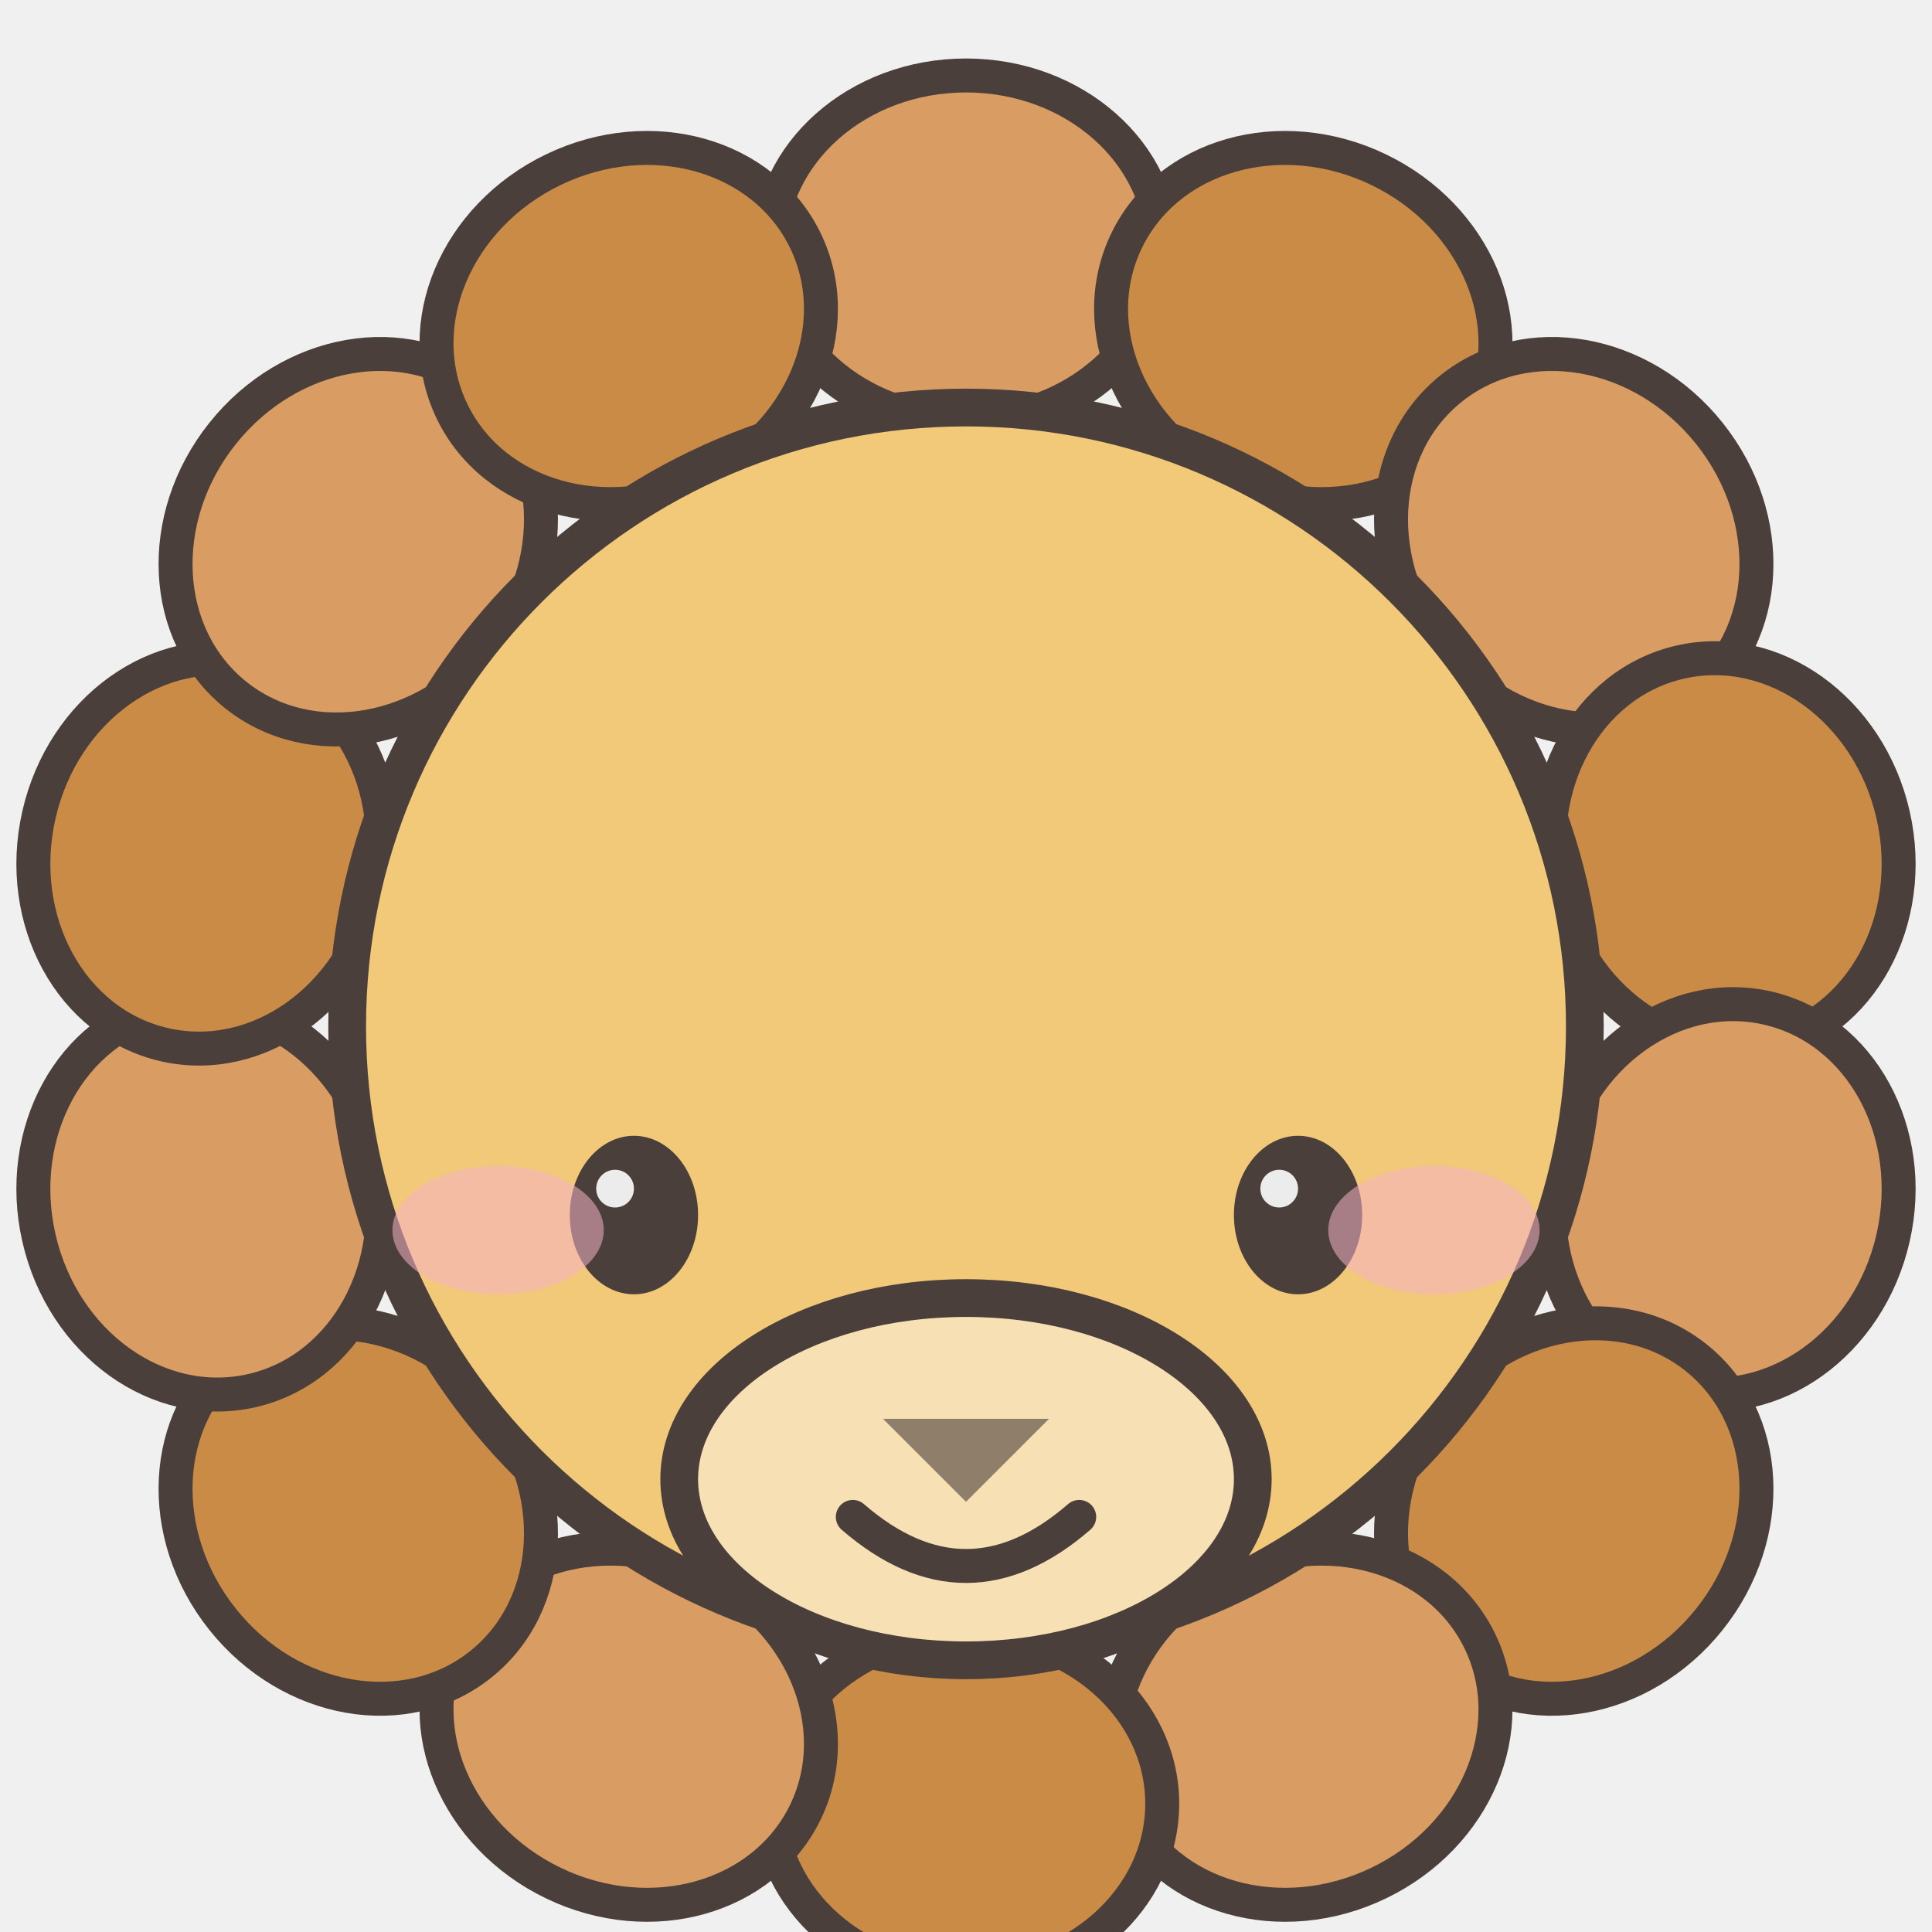
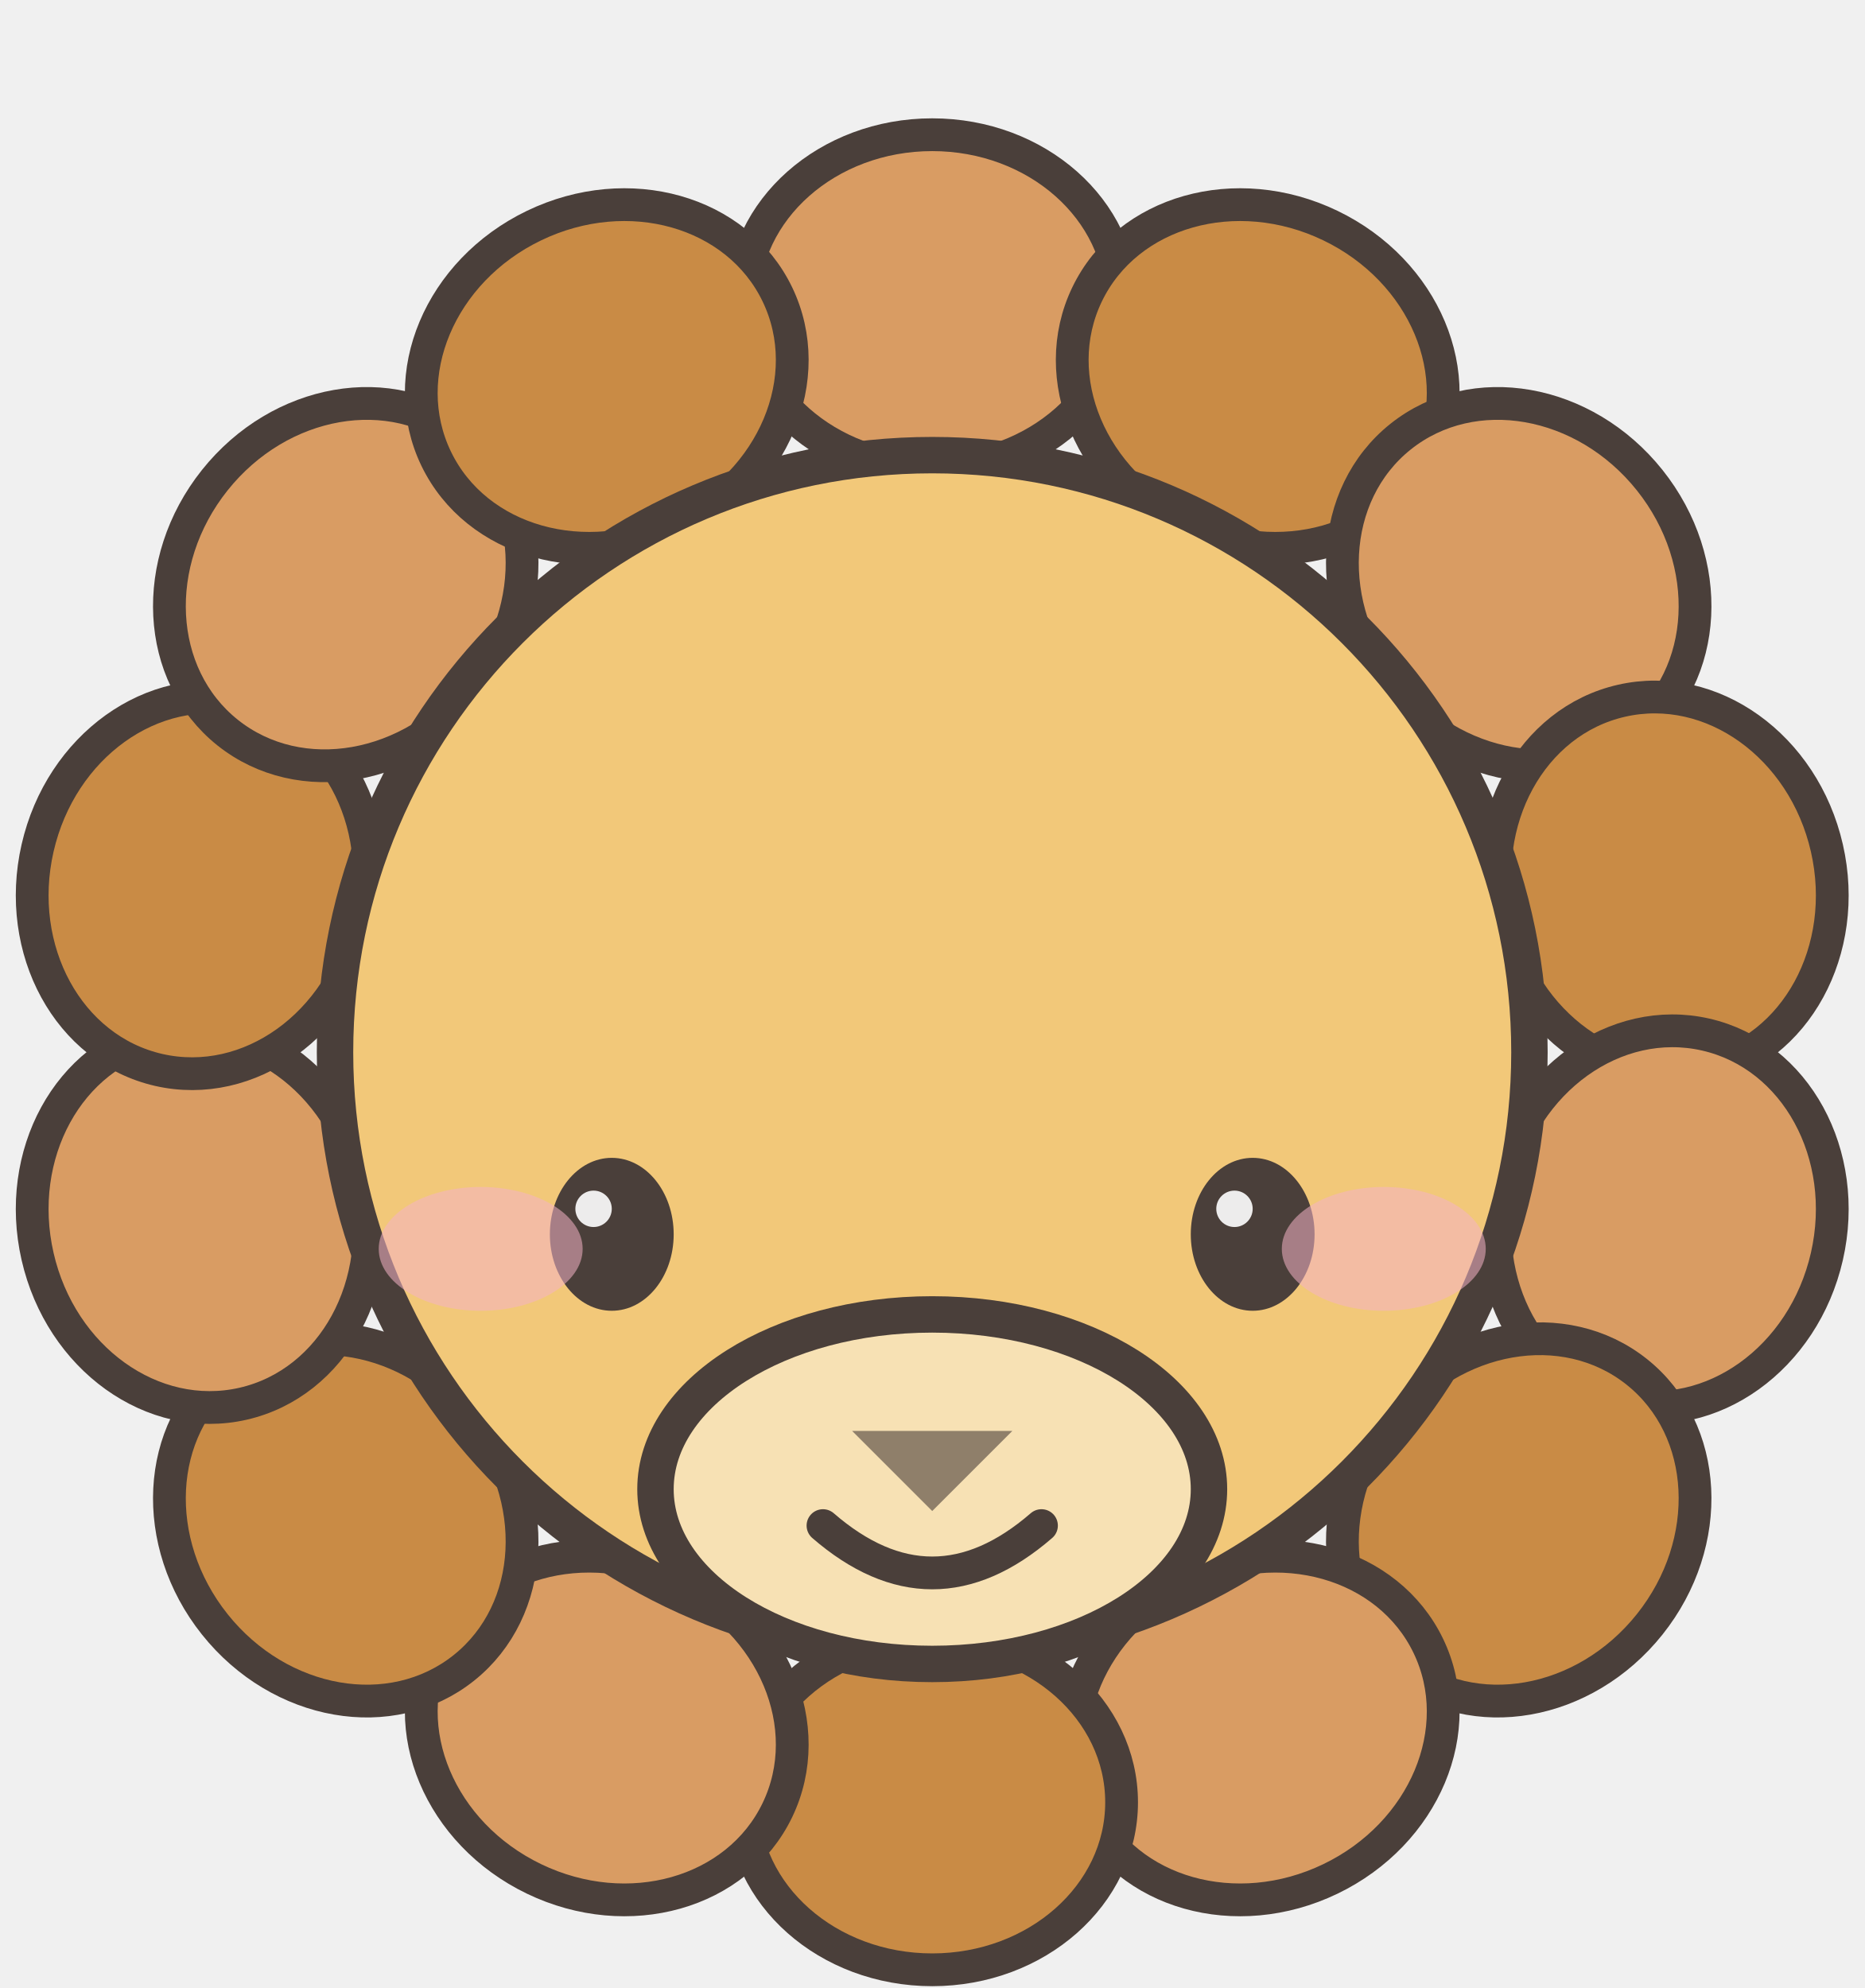
- <svg xmlns="http://www.w3.org/2000/svg" width="512" height="512" viewBox="0 0 512 512">
+ <svg xmlns="http://www.w3.org/2000/svg" width="512" height="546" viewBox="0 -17 512 546">
  <g transform="rotate(0 256 272)">
    <ellipse cx="256" cy="66" rx="52" ry="46" fill="#D99C63" stroke="#4A3F3A" stroke-width="9" />
  </g>
  <g transform="rotate(25.71429 256 272)">
    <ellipse cx="256" cy="66" rx="52" ry="46" fill="#C98B45" stroke="#4A3F3A" stroke-width="9" />
  </g>
  <g transform="rotate(51.42857 256 272)">
    <ellipse cx="256" cy="66" rx="52" ry="46" fill="#D99C63" stroke="#4A3F3A" stroke-width="9" />
  </g>
  <g transform="rotate(77.14286 256 272)">
    <ellipse cx="256" cy="66" rx="52" ry="46" fill="#C98B45" stroke="#4A3F3A" stroke-width="9" />
  </g>
  <g transform="rotate(102.8571 256 272)">
    <ellipse cx="256" cy="66" rx="52" ry="46" fill="#D99C63" stroke="#4A3F3A" stroke-width="9" />
  </g>
  <g transform="rotate(128.5714 256 272)">
    <ellipse cx="256" cy="66" rx="52" ry="46" fill="#C98B45" stroke="#4A3F3A" stroke-width="9" />
  </g>
  <g transform="rotate(154.2857 256 272)">
    <ellipse cx="256" cy="66" rx="52" ry="46" fill="#D99C63" stroke="#4A3F3A" stroke-width="9" />
  </g>
  <g transform="rotate(180 256 272)">
    <ellipse cx="256" cy="66" rx="52" ry="46" fill="#C98B45" stroke="#4A3F3A" stroke-width="9" />
  </g>
  <g transform="rotate(205.7143 256 272)">
    <ellipse cx="256" cy="66" rx="52" ry="46" fill="#D99C63" stroke="#4A3F3A" stroke-width="9" />
  </g>
  <g transform="rotate(231.4286 256 272)">
    <ellipse cx="256" cy="66" rx="52" ry="46" fill="#C98B45" stroke="#4A3F3A" stroke-width="9" />
  </g>
  <g transform="rotate(257.1429 256 272)">
    <ellipse cx="256" cy="66" rx="52" ry="46" fill="#D99C63" stroke="#4A3F3A" stroke-width="9" />
  </g>
  <g transform="rotate(282.8571 256 272)">
    <ellipse cx="256" cy="66" rx="52" ry="46" fill="#C98B45" stroke="#4A3F3A" stroke-width="9" />
  </g>
  <g transform="rotate(308.5714 256 272)">
    <ellipse cx="256" cy="66" rx="52" ry="46" fill="#D99C63" stroke="#4A3F3A" stroke-width="9" />
  </g>
  <g transform="rotate(334.2857 256 272)">
    <ellipse cx="256" cy="66" rx="52" ry="46" fill="#C98B45" stroke="#4A3F3A" stroke-width="9" />
  </g>
  <circle cx="256" cy="272" r="164" fill="#F2C879" stroke="#4A3F3A" stroke-width="10" />
  <ellipse cx="168" cy="322" rx="17" ry="21" fill="#4A3F3A" />
  <circle cx="163" cy="315" r="5" fill="#FFFFFF" fill-opacity="0.9" />
  <ellipse cx="344" cy="322" rx="17" ry="21" fill="#4A3F3A" />
  <circle cx="339" cy="315" r="5" fill="#FFFFFF" fill-opacity="0.9" />
  <ellipse cx="132" cy="326" rx="28" ry="17" fill="#F3B3C4" fill-opacity="0.55" />
  <ellipse cx="380" cy="326" rx="28" ry="17" fill="#F3B3C4" fill-opacity="0.55" />
  <ellipse cx="256" cy="392" rx="76" ry="48" fill="#F7E1B4" stroke="#4A3F3A" stroke-width="10" />
  <path d="M234,376 L278,376 L256,398 Z" fill="#4A3F3A" fill-opacity="0.6" />
  <path d="M226,402 Q256,428 286,402" fill="none" stroke="#4A3F3A" stroke-width="9" stroke-linecap="round" />
</svg>
